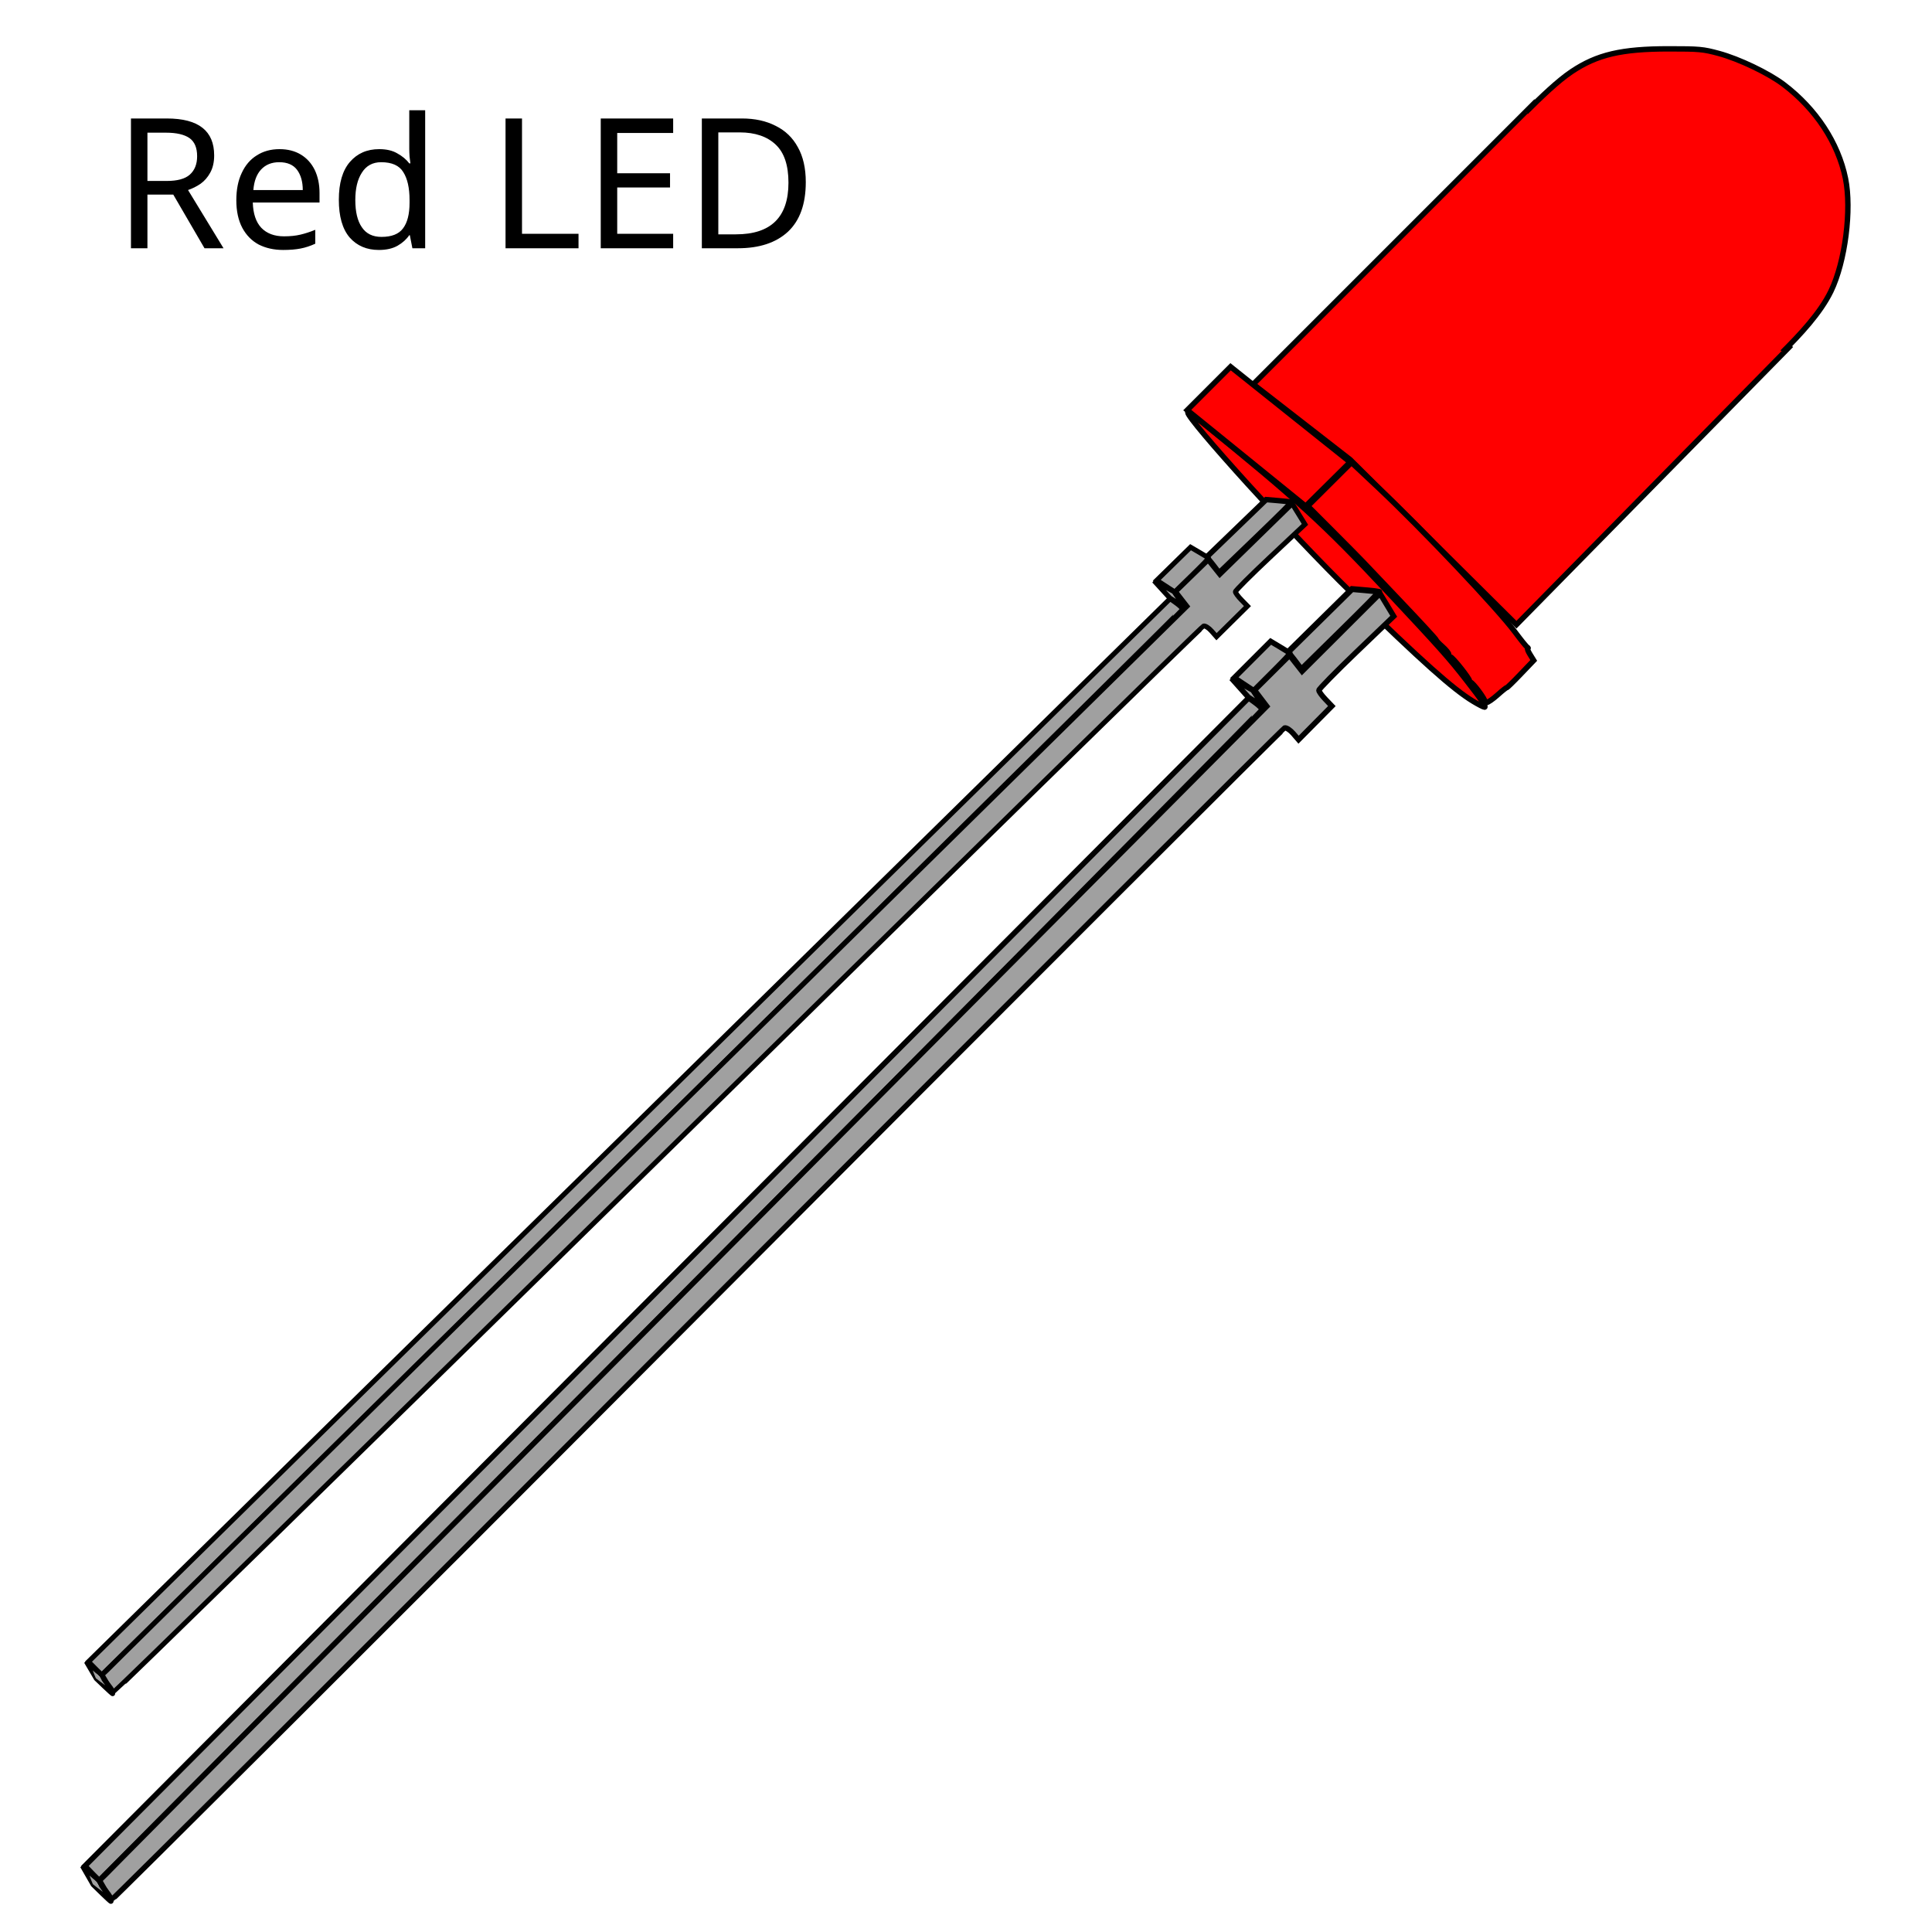
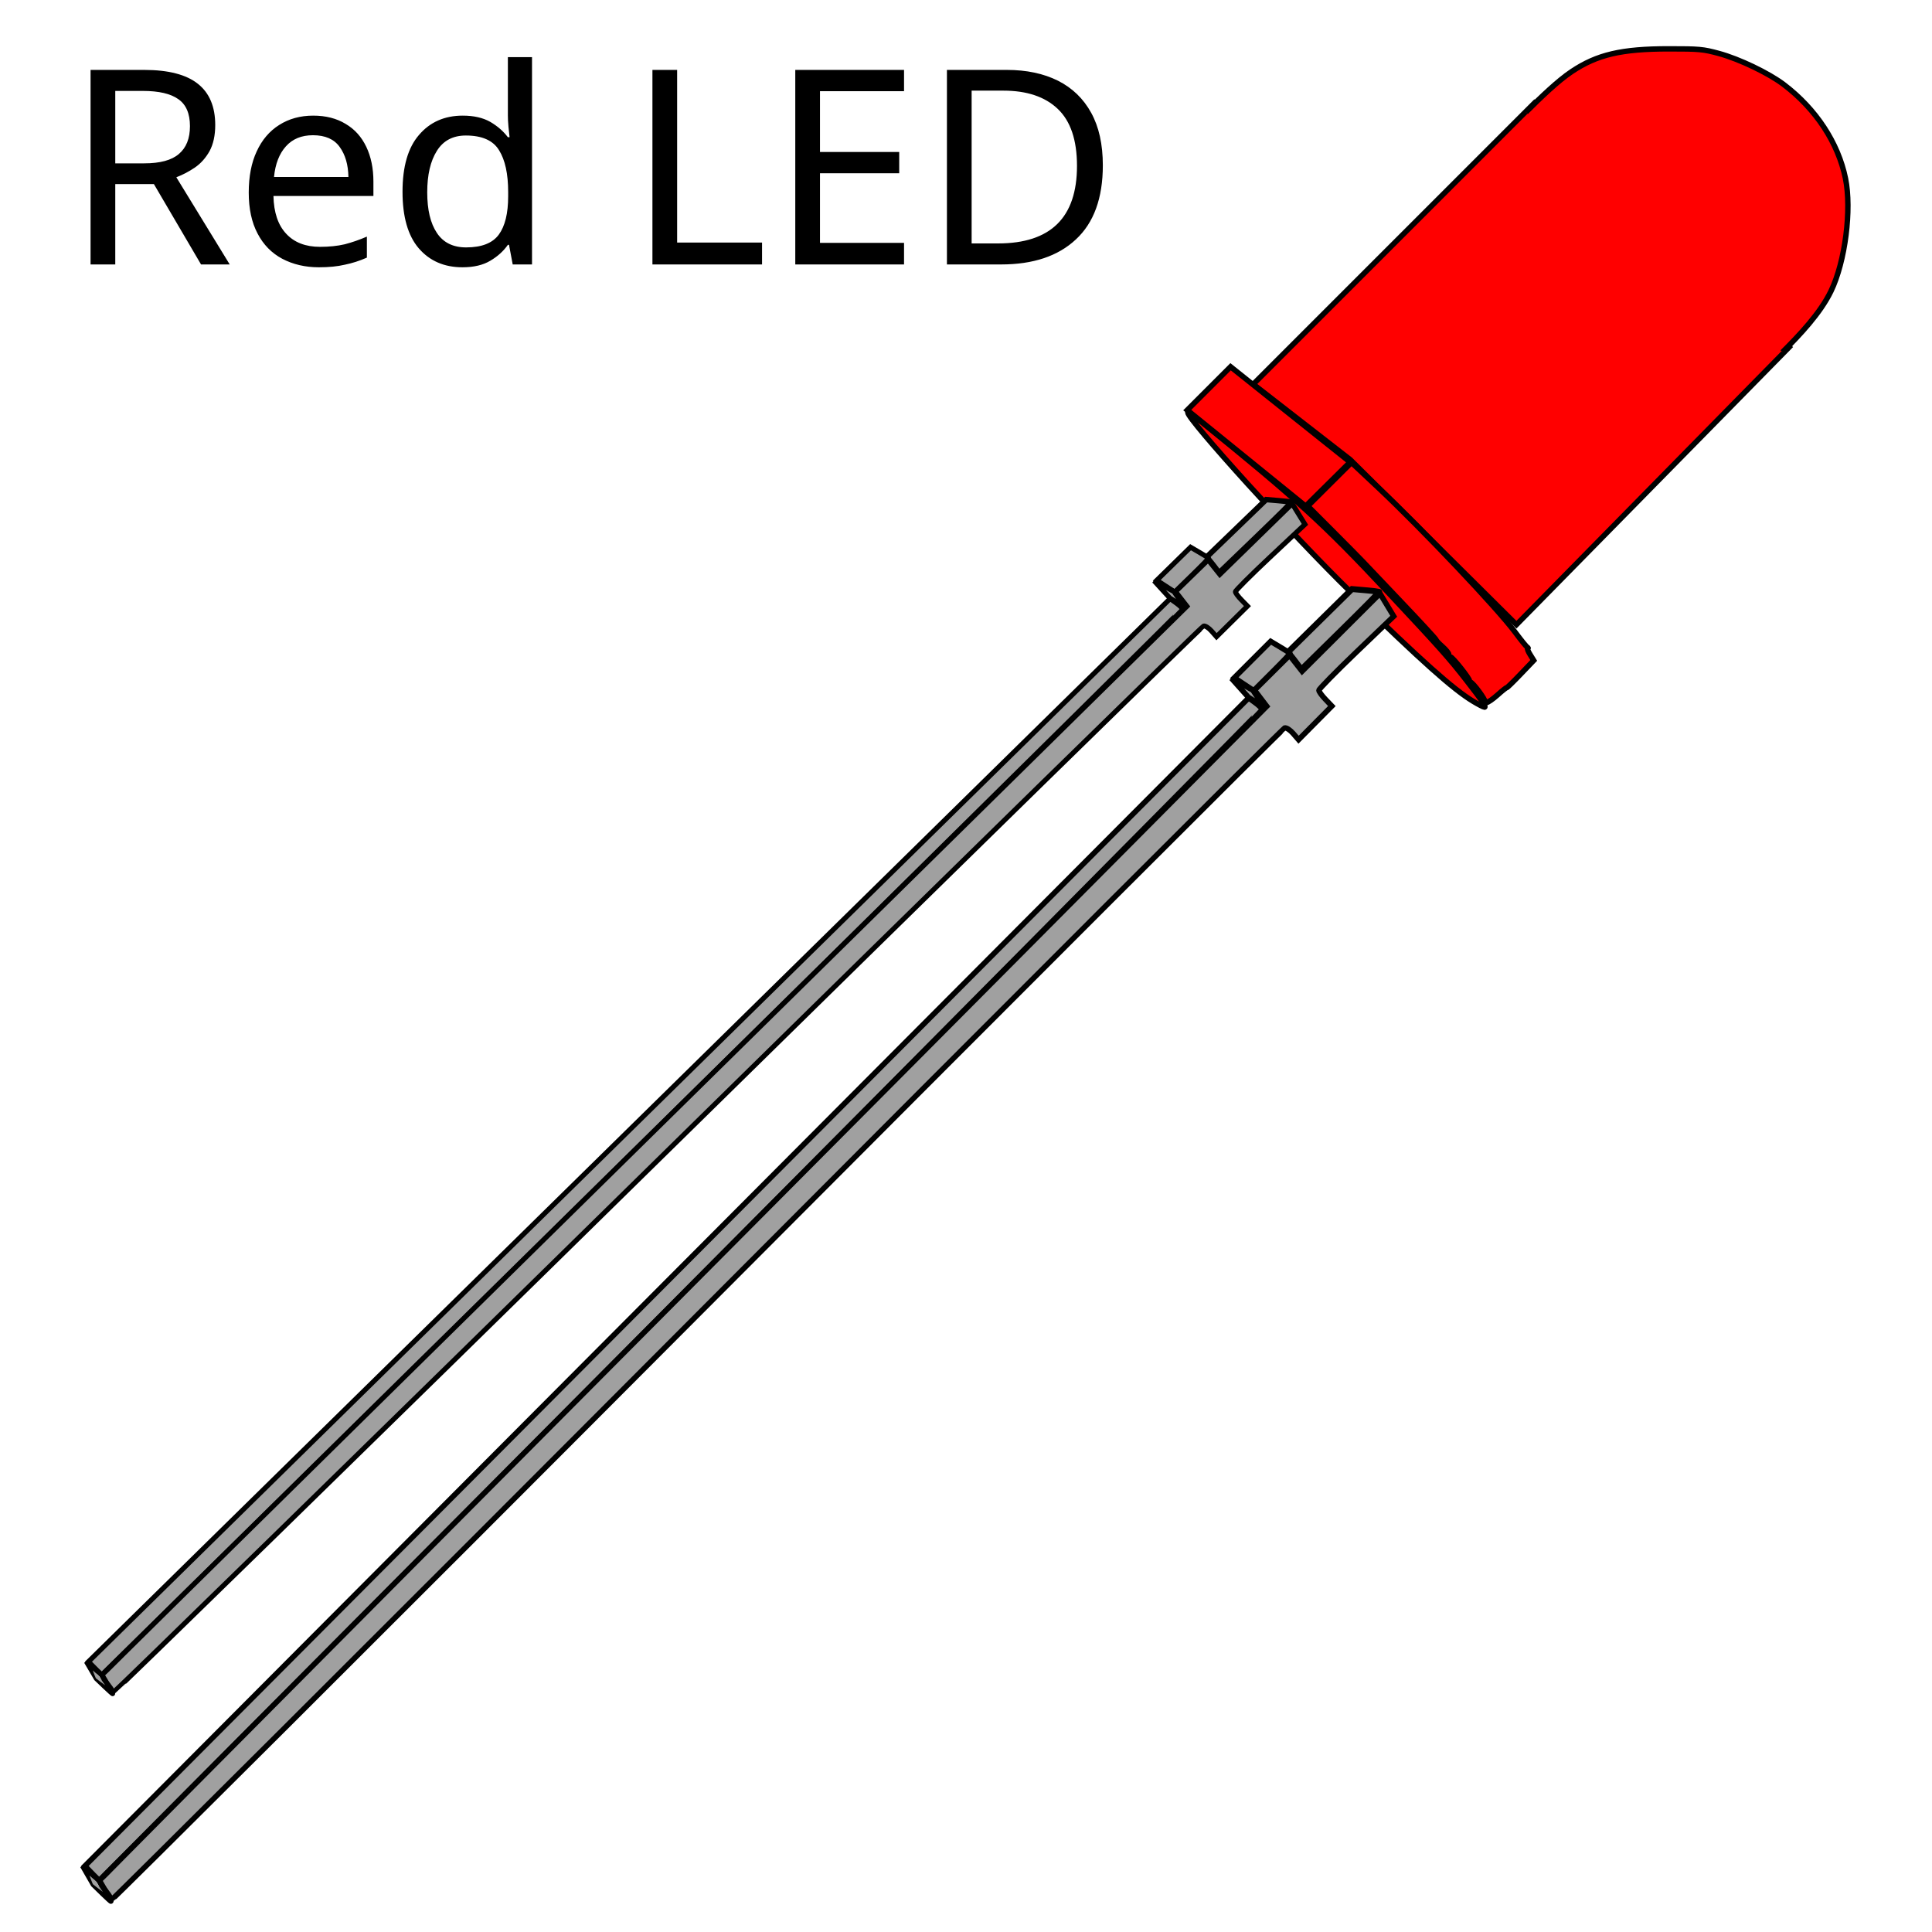
<svg xmlns="http://www.w3.org/2000/svg" width="30mm" height="30mm" viewBox="0 0 106.299 106.299" id="svg53981" version="1.1">
  <defs id="defs53983">
    <clipPath clipPathUnits="userSpaceOnUse" id="clipPath3016">
      <path d="m 77.297,443.169 c -7.041,-11.131 -10.723,-14.787 -21.852,-21.852 l 0,0 c -5.511,-3.49 -5.972,-10.8 -3.023,-13.749 l 0,0 3.379,-3.38 c 2.941,-2.943 10.265,-2.482 13.754,3.026 l 0,0 c 7.033,11.138 10.719,14.8 21.847,21.849 l 0,0 c 5.506,3.497 5.979,10.807 3.031,13.752 l 0,0 -3.382,3.383 c -1.162,1.164 -3.006,1.796 -5.027,1.796 l 0,0 c -3.099,0 -6.613,-1.486 -8.727,-4.825" id="path3018" />
    </clipPath>
  </defs>
  <g id="layer1" transform="translate(-338.236,-344.1417)">
-     <text xml:space="preserve" style="font-style:normal;font-variant:normal;font-weight:normal;font-stretch:normal;font-size:25px;line-height:125%;font-family:sans-serif;-inkscape-font-specification:'sans-serif, Normal';text-align:start;letter-spacing:0px;word-spacing:0px;writing-mode:lr-tb;text-anchor:start;fill:#000000;fill-opacity:1;stroke:none;stroke-width:1px;stroke-linecap:butt;stroke-linejoin:miter;stroke-opacity:1" x="344.474" y="357.799" id="text10372">
-       <tspan x="344.474" y="357.799" id="tspan10376" style="font-size:10px">Red LED</tspan>
+     <text xml:space="preserve" style="font-style:normal;font-variant:normal;font-weight:normal;font-stretch:normal;font-size:25px;line-height:125%;font-family:sans-serif;-inkscape-font-specification:'sans-serif, Normal';text-align:start;letter-spacing:0px;word-spacing:0px;writing-mode:lr-tb;text-anchor:start;fill:#000000;fill-opacity:1;stroke:none;stroke-width:1px;stroke-linecap:butt;stroke-linejoin:miter;stroke-opacity:1" x="341.764" y="358.691" id="text10372">
+       <tspan x="341.764" y="358.691" style="font-size:15px" id="tspan15166">Red LED</tspan>
    </text>
    <g transform="matrix(0.7698487,0,0,0.7698487,206.522,70.68478)" id="g11882">
      <g id="g23194-9" transform="matrix(1.877422,0,0,1.877422,-825.3504,-681.2742)">
        <path id="path8272-47" d="m 578.457,566.704 10.703,-10.703 9.701,9.291 -10.384,10.566 -6.33,-6.285 z" style="color:#000000;clip-rule:nonzero;overflow:visible;visibility:visible;opacity:1;isolation:auto;mix-blend-mode:normal;color-interpolation:sRGB;color-interpolation-filters:linearRGB;solid-color:#000000;solid-opacity:1;fill:#ff0000;fill-opacity:1;fill-rule:evenodd;stroke:#000000;stroke-width:0.206;stroke-linecap:butt;stroke-linejoin:miter;stroke-miterlimit:4;stroke-dasharray:none;stroke-dashoffset:0;stroke-opacity:1;color-rendering:auto;image-rendering:auto;shape-rendering:auto;text-rendering:auto;enable-background:accumulate" />
        <path style="fill:#ff0000;fill-opacity:1;stroke:#000000;stroke-width:0.206;stroke-linecap:butt;stroke-linejoin:miter;stroke-miterlimit:4;stroke-dasharray:none;stroke-opacity:1" d="m 588.837,556.348 c 0.552,-0.552 1.208,-1.187 1.742,-1.545 0.97,-0.649 1.897,-0.866 3.698,-0.866 1.163,-2e-4 1.304,0.013 1.9,0.174 0.773,0.208 1.904,0.75 2.48,1.188 1.224,0.93 2.067,2.214 2.346,3.572 0.241,1.175 -0.009,3.164 -0.551,4.287 -0.407,0.845 -1.205,1.683 -1.851,2.327" id="path8011-3-6-0" />
        <path style="fill:#ff0000;fill-opacity:1;stroke:#000000;stroke-width:0.206;stroke-linecap:butt;stroke-linejoin:miter;stroke-miterlimit:4;stroke-dasharray:none;stroke-opacity:1" d="m 586.832,578.777 c -0.766,-0.461 -1.945,-1.514 -4.669,-4.168 -2.172,-2.117 -6.199,-6.555 -6.199,-6.833 0,-0.035 0.227,0.121 0.505,0.347 3.677,2.982 4.672,3.891 7.111,6.496 1.982,2.117 2.334,2.511 2.989,3.353 0.607,0.78 0.773,1.026 0.69,1.026 -0.033,0 -0.226,-0.1 -0.429,-0.222 z" id="path8015-0-4-5" />
        <path style="fill:#ff0000;fill-opacity:1;stroke:#000000;stroke-width:0.206;stroke-linecap:butt;stroke-linejoin:miter;stroke-miterlimit:4;stroke-dasharray:none;stroke-opacity:1" d="m 587.273,578.783 c 0.047,-0.047 -0.459,-0.733 -0.541,-0.733 -0.031,0 -0.05,-0.023 -0.041,-0.051 0.022,-0.07 -0.648,-0.915 -0.726,-0.915 -0.035,0 -0.063,-0.041 -0.063,-0.09 0,-0.05 -0.109,-0.185 -0.242,-0.302 -0.133,-0.117 -0.242,-0.233 -0.242,-0.259 0,-0.025 -0.589,-0.665 -1.309,-1.421 -0.72,-0.756 -1.386,-1.458 -1.481,-1.559 -0.095,-0.102 -0.605,-0.618 -1.134,-1.148 l -0.961,-0.963 0.832,-0.829 0.832,-0.829 1.008,0.947 c 1.698,1.596 4.555,4.613 5.224,5.515 0.212,0.286 0.418,0.541 0.458,0.567 0.04,0.026 0.049,0.048 0.02,0.048 -0.029,5.1e-4 0.009,0.103 0.087,0.229 l 0.141,0.228 -0.506,0.529 c -0.278,0.291 -0.514,0.521 -0.525,0.51 -0.01,-0.01 -0.166,0.113 -0.345,0.274 -0.179,0.161 -0.371,0.293 -0.426,0.293 -0.055,0 -0.083,-0.018 -0.061,-0.039 z" id="path8021-7-1-8" />
        <path id="path8205-1" d="m 575.945,567.689 1.65,-1.65 4.549,3.631 -1.691,1.675 z" style="color:#000000;clip-rule:nonzero;overflow:visible;visibility:visible;opacity:1;isolation:auto;mix-blend-mode:normal;color-interpolation:sRGB;color-interpolation-filters:linearRGB;solid-color:#000000;solid-opacity:1;fill:#ff0000;fill-opacity:1;fill-rule:evenodd;stroke:#000000;stroke-width:0.206;stroke-linecap:butt;stroke-linejoin:miter;stroke-miterlimit:4;stroke-dasharray:none;stroke-dashoffset:0;stroke-opacity:1;color-rendering:auto;image-rendering:auto;shape-rendering:auto;text-rendering:auto;enable-background:accumulate" />
      </g>
      <g transform="matrix(2.247762,0,0,-2.20095,-321.6601,1350.559)" id="g8121-2-77">
        <path style="fill:#a0a0a0;stroke:#000000;stroke-width:0.176;stroke-linecap:butt;stroke-linejoin:miter;stroke-miterlimit:4;stroke-dasharray:none;stroke-opacity:1" d="m 257.865,433.794 c -0.065,0.087 -0.154,0.203 -0.199,0.257 l -0.081,0.099 0.946,0.932 0.946,0.932 0.389,-0.034 c 0.214,-0.019 0.4,-0.04 0.413,-0.046 0.015,-0.008 -0.421,-0.45 -1.137,-1.154 l -1.161,-1.142 -0.118,0.158 z" id="path8066-1-1" />
        <path style="fill:#a0a0a0;stroke:#000000;stroke-width:0.16;stroke-linecap:butt;stroke-linejoin:miter;stroke-miterlimit:4;stroke-dasharray:none;stroke-opacity:1" d="m 256.285,433.203 -0.286,0.191 0.537,0.537 0.537,0.537 0.275,-0.164 c 0.151,-0.09 0.283,-0.173 0.292,-0.185 0.013,-0.015 -0.13,-0.169 -0.525,-0.564 l -0.543,-0.543 -0.286,0.191 z" id="path8068-38-1" />
        <path style="fill:#a0a0a0;stroke:#000000;stroke-width:0.16;stroke-linecap:butt;stroke-linejoin:miter;stroke-miterlimit:4;stroke-dasharray:none;stroke-opacity:1" d="m 222.241,398.062 -0.21,0.217 17.196,17.259 17.196,17.259 0.194,-0.142 c 0.107,-0.078 0.194,-0.163 0.194,-0.187 0,-0.045 -20.164,-20.376 -29.459,-29.703 l -4.903,-4.92 -0.21,0.217 z" id="path8086-4-5" />
        <path style="fill:#a0a0a0;stroke:#000000;stroke-width:0.16;stroke-linecap:butt;stroke-linejoin:miter;stroke-miterlimit:4;stroke-dasharray:none;stroke-opacity:1" d="m 222.668,397.515 c -0.102,0.122 -0.217,0.294 -0.206,0.326 0.018,0.05 15.555,15.655 30.017,30.203 l 4.479,4.506 -0.181,0.238 -0.181,0.238 0.518,0.515 0.518,0.515 0.185,-0.236 0.185,-0.236 1.151,1.149 1.151,1.149 0.203,-0.336 0.203,-0.336 -1.106,-1.061 c -0.608,-0.583 -1.106,-1.091 -1.105,-1.127 3.5e-4,-0.037 0.087,-0.157 0.192,-0.266 l 0.191,-0.2 -0.492,-0.497 -0.492,-0.497 -0.16,0.185 c -0.088,0.102 -0.2,0.175 -0.249,0.162 -0.049,-0.013 -7.85,-7.811 -17.336,-17.329 -9.486,-9.519 -17.292,-17.291 -17.321,-17.291 -0.029,0 -0.064,0.106 -0.166,0.227 z" id="path8090-8-8" />
        <path style="color:#000000;clip-rule:nonzero;overflow:visible;visibility:visible;opacity:1;isolation:auto;mix-blend-mode:normal;color-interpolation:sRGB;color-interpolation-filters:linearRGB;solid-color:#000000;solid-opacity:1;fill:#a0a0a0;fill-opacity:1;fill-rule:evenodd;stroke:#000000;stroke-width:0.16;stroke-linecap:butt;stroke-linejoin:miter;stroke-miterlimit:4;stroke-dasharray:none;stroke-dashoffset:0;stroke-opacity:1;color-rendering:auto;image-rendering:auto;shape-rendering:auto;text-rendering:auto;enable-background:accumulate" d="m 255.916,433.375 0.497,-0.556 0.475,-0.306 -0.341,0.512 z" id="path8100-76-4" />
        <path style="color:#000000;clip-rule:nonzero;overflow:visible;visibility:visible;opacity:1;isolation:auto;mix-blend-mode:normal;color-interpolation:sRGB;color-interpolation-filters:linearRGB;solid-color:#000000;solid-opacity:1;fill:none;fill-opacity:1;fill-rule:evenodd;stroke:#000000;stroke-width:0.16;stroke-linecap:butt;stroke-linejoin:miter;stroke-miterlimit:4;stroke-dasharray:none;stroke-dashoffset:0;stroke-opacity:1;color-rendering:auto;image-rendering:auto;shape-rendering:auto;text-rendering:auto;enable-background:accumulate" d="m 221.965,398.282 0.317,-0.552 c 0,0 0.527,-0.522 0.522,-0.491 -0.005,0.031 -0.336,0.601 -0.336,0.601 z" id="path8102-5-6" />
        <path style="fill:#a0a0a0;stroke:none;stroke-width:1px;stroke-linecap:butt;stroke-linejoin:miter;stroke-opacity:1" d="m 278.029,555.479 c -0.088,-0.068 -0.169,-0.132 -0.181,-0.142 -0.019,-0.016 -0.027,-0.033 -0.081,-0.174 -0.033,-0.086 -0.059,-0.156 -0.058,-0.156 0.006,0 0.219,0.192 0.244,0.22 0.016,0.018 0.041,0.057 0.056,0.087 0.032,0.064 0.078,0.136 0.142,0.221 0.046,0.062 0.05,0.068 0.042,0.067 -0.002,-2.4e-4 -0.076,-0.056 -0.164,-0.125 z" id="path8104-1-3" transform="matrix(0.8,0,0,-0.8,0,842)" />
      </g>
      <g id="g8121-8-8-0" transform="matrix(2.418386,0,0,-2.418386,-359.7995,1451.758)">
        <path style="fill:#a0a0a0;stroke:#000000;stroke-width:0.176;stroke-linecap:butt;stroke-linejoin:miter;stroke-miterlimit:4;stroke-dasharray:none;stroke-opacity:1" d="m 257.865,433.794 c -0.065,0.087 -0.154,0.203 -0.199,0.257 l -0.081,0.099 0.946,0.932 0.946,0.932 0.389,-0.034 c 0.214,-0.019 0.4,-0.04 0.413,-0.046 0.015,-0.008 -0.421,-0.45 -1.137,-1.154 l -1.161,-1.142 -0.118,0.158 z" id="path8066-5-9-1" />
        <path style="fill:#a0a0a0;stroke:#000000;stroke-width:0.16;stroke-linecap:butt;stroke-linejoin:miter;stroke-miterlimit:4;stroke-dasharray:none;stroke-opacity:1" d="m 256.285,433.203 -0.286,0.191 0.537,0.537 0.537,0.537 0.275,-0.164 c 0.151,-0.09 0.283,-0.173 0.292,-0.185 0.013,-0.015 -0.13,-0.169 -0.525,-0.564 l -0.543,-0.543 -0.286,0.191 z" id="path8068-3-7-8" />
        <path style="fill:#a0a0a0;stroke:#000000;stroke-width:0.16;stroke-linecap:butt;stroke-linejoin:miter;stroke-miterlimit:4;stroke-dasharray:none;stroke-opacity:1" d="m 222.241,398.062 -0.21,0.217 17.196,17.259 17.196,17.259 0.194,-0.142 c 0.107,-0.078 0.194,-0.163 0.194,-0.187 0,-0.045 -20.164,-20.376 -29.459,-29.703 l -4.903,-4.92 -0.21,0.217 z" id="path8086-5-25-3" />
        <path style="fill:#a0a0a0;stroke:#000000;stroke-width:0.16;stroke-linecap:butt;stroke-linejoin:miter;stroke-miterlimit:4;stroke-dasharray:none;stroke-opacity:1" d="m 222.668,397.515 c -0.102,0.122 -0.217,0.294 -0.206,0.326 0.018,0.05 15.555,15.655 30.017,30.203 l 4.479,4.506 -0.181,0.238 -0.181,0.238 0.518,0.515 0.518,0.515 0.185,-0.236 0.185,-0.236 1.151,1.149 1.151,1.149 0.203,-0.336 0.203,-0.336 -1.106,-1.061 c -0.608,-0.583 -1.106,-1.091 -1.105,-1.127 3.5e-4,-0.037 0.087,-0.157 0.192,-0.266 l 0.191,-0.2 -0.492,-0.497 -0.492,-0.497 -0.16,0.185 c -0.088,0.102 -0.2,0.175 -0.249,0.162 -0.049,-0.013 -7.85,-7.811 -17.336,-17.329 -9.486,-9.519 -17.292,-17.291 -17.321,-17.291 -0.029,0 -0.064,0.106 -0.166,0.227 z" id="path8090-9-59-8" />
        <path style="color:#000000;clip-rule:nonzero;overflow:visible;visibility:visible;opacity:1;isolation:auto;mix-blend-mode:normal;color-interpolation:sRGB;color-interpolation-filters:linearRGB;solid-color:#000000;solid-opacity:1;fill:#a0a0a0;fill-opacity:1;fill-rule:evenodd;stroke:#000000;stroke-width:0.16;stroke-linecap:butt;stroke-linejoin:miter;stroke-miterlimit:4;stroke-dasharray:none;stroke-dashoffset:0;stroke-opacity:1;color-rendering:auto;image-rendering:auto;shape-rendering:auto;text-rendering:auto;enable-background:accumulate" d="m 255.916,433.375 0.497,-0.556 0.475,-0.306 -0.341,0.512 z" id="path8100-3-2-4" />
        <path style="color:#000000;clip-rule:nonzero;overflow:visible;visibility:visible;opacity:1;isolation:auto;mix-blend-mode:normal;color-interpolation:sRGB;color-interpolation-filters:linearRGB;solid-color:#000000;solid-opacity:1;fill:none;fill-opacity:1;fill-rule:evenodd;stroke:#000000;stroke-width:0.16;stroke-linecap:butt;stroke-linejoin:miter;stroke-miterlimit:4;stroke-dasharray:none;stroke-dashoffset:0;stroke-opacity:1;color-rendering:auto;image-rendering:auto;shape-rendering:auto;text-rendering:auto;enable-background:accumulate" d="m 221.965,398.282 0.317,-0.552 c 0,0 0.527,-0.522 0.522,-0.491 -0.005,0.031 -0.336,0.601 -0.336,0.601 z" id="path8102-4-1-9" />
        <path style="fill:#a0a0a0;stroke:none;stroke-width:1px;stroke-linecap:butt;stroke-linejoin:miter;stroke-opacity:1" d="m 278.029,555.479 c -0.088,-0.068 -0.169,-0.132 -0.181,-0.142 -0.019,-0.016 -0.027,-0.033 -0.081,-0.174 -0.033,-0.086 -0.059,-0.156 -0.058,-0.156 0.006,0 0.219,0.192 0.244,0.22 0.016,0.018 0.041,0.057 0.056,0.087 0.032,0.064 0.078,0.136 0.142,0.221 0.046,0.062 0.05,0.068 0.042,0.067 -0.002,-2.4e-4 -0.076,-0.056 -0.164,-0.125 z" id="path8104-7-2-5" transform="matrix(0.8,0,0,-0.8,0,842)" />
      </g>
    </g>
  </g>
</svg>
